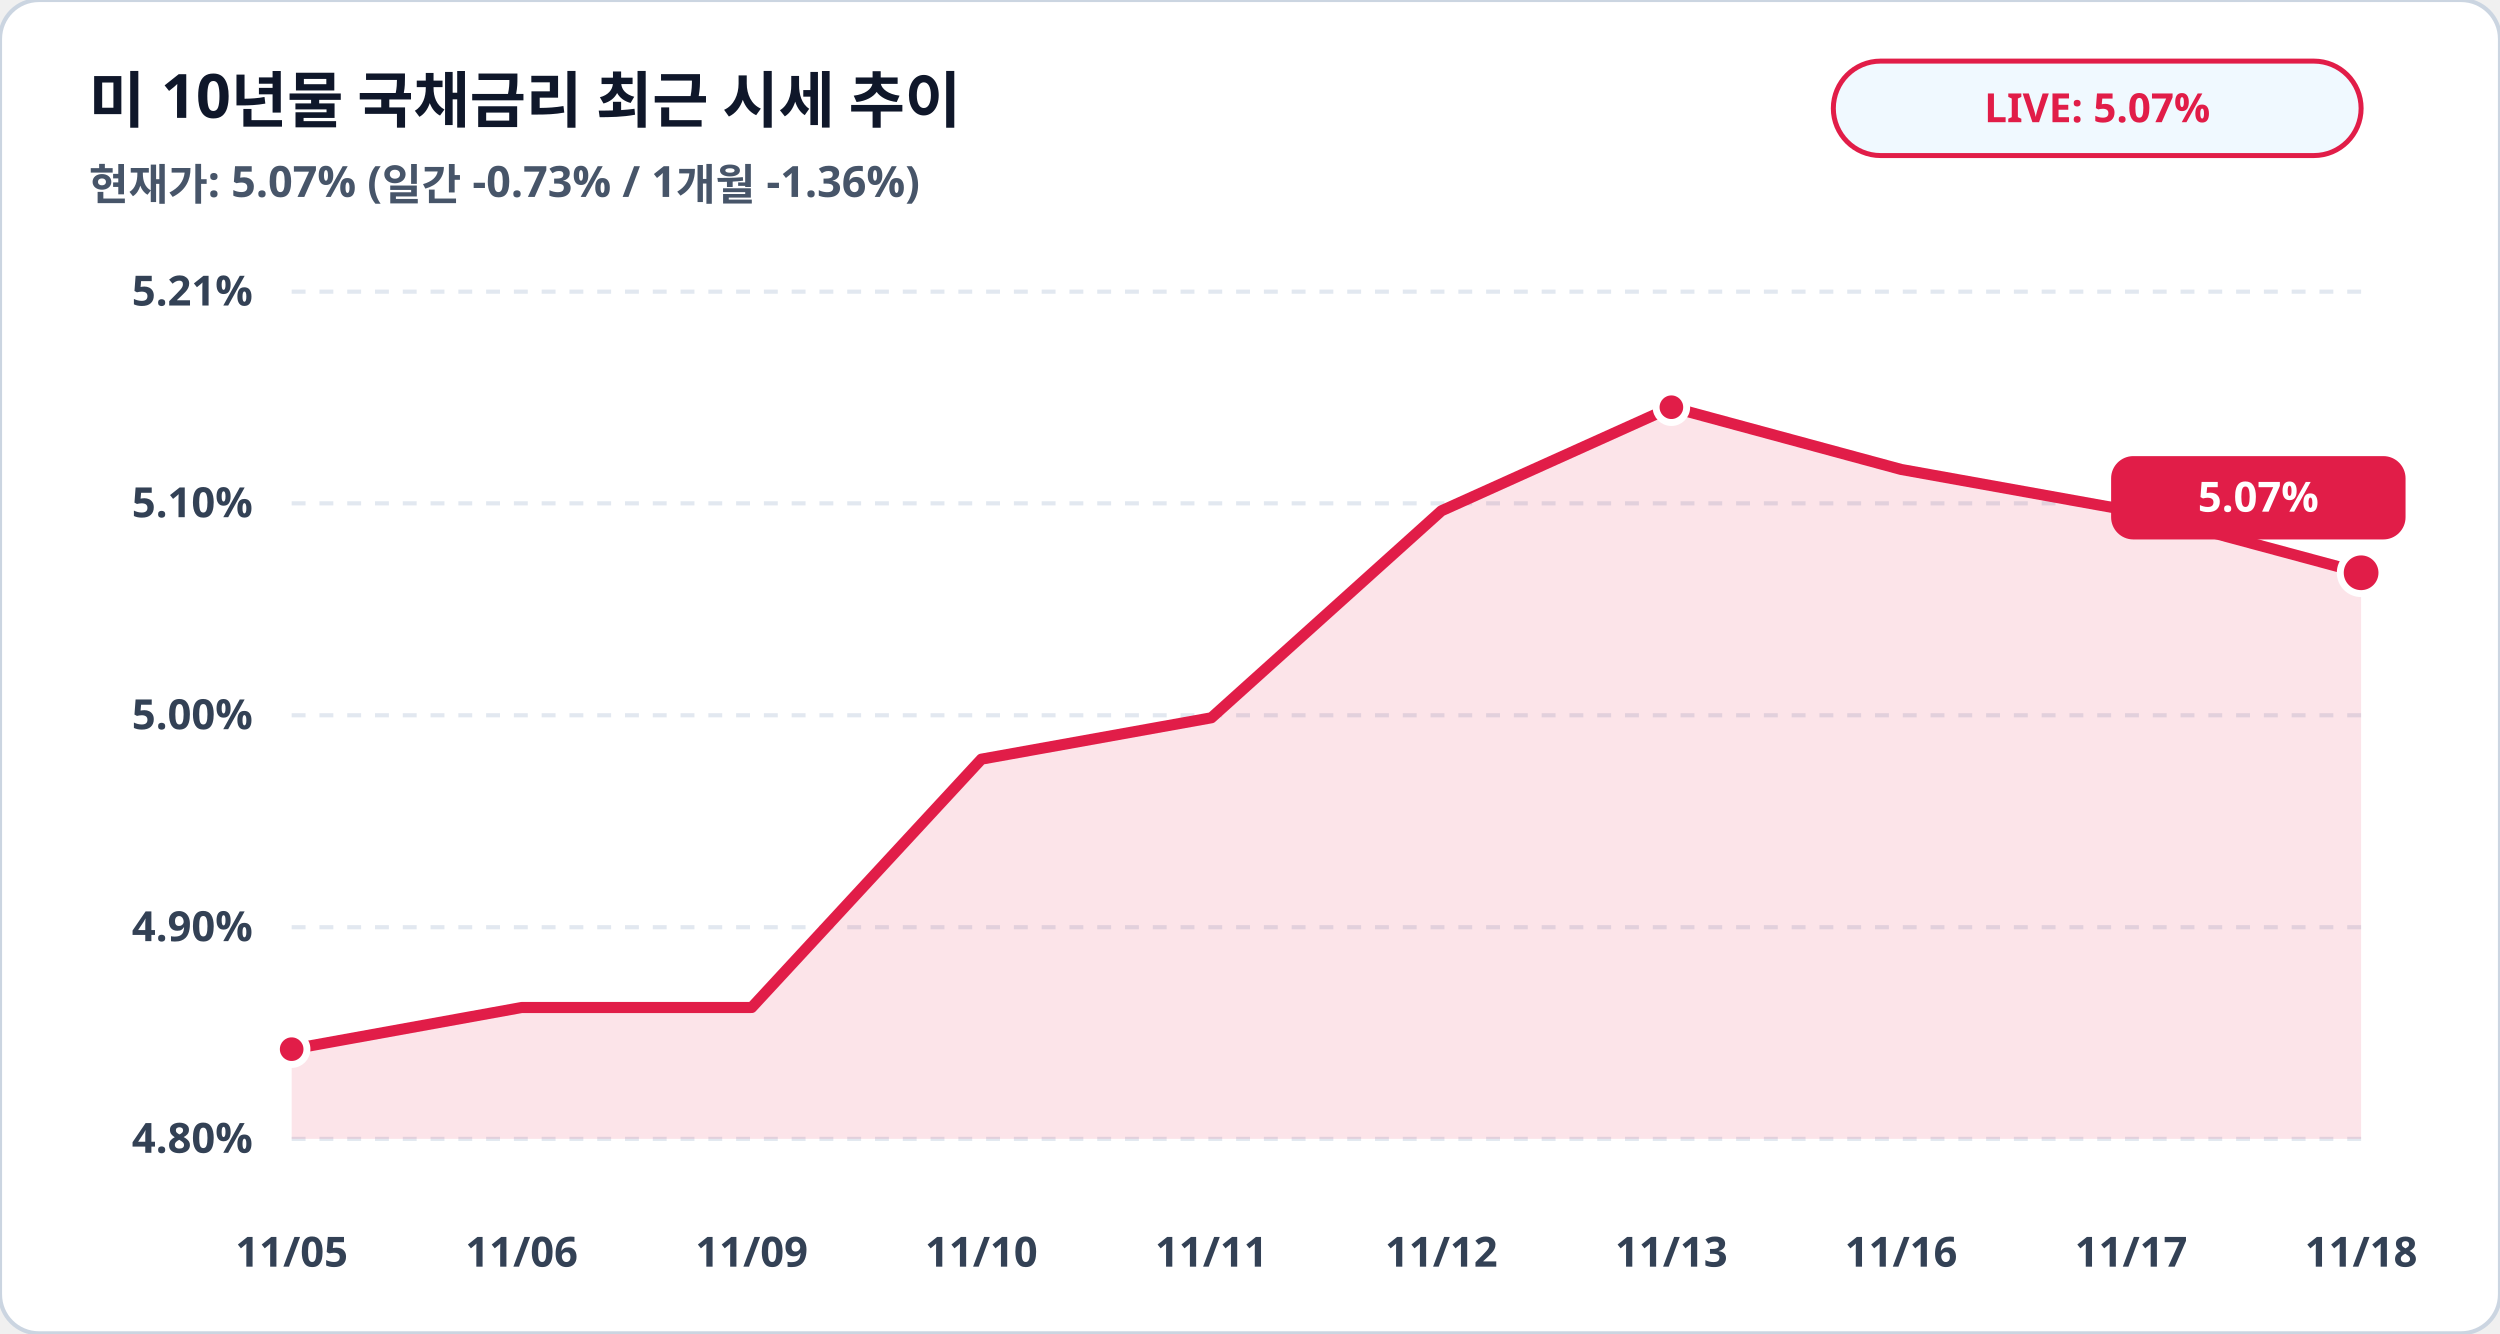
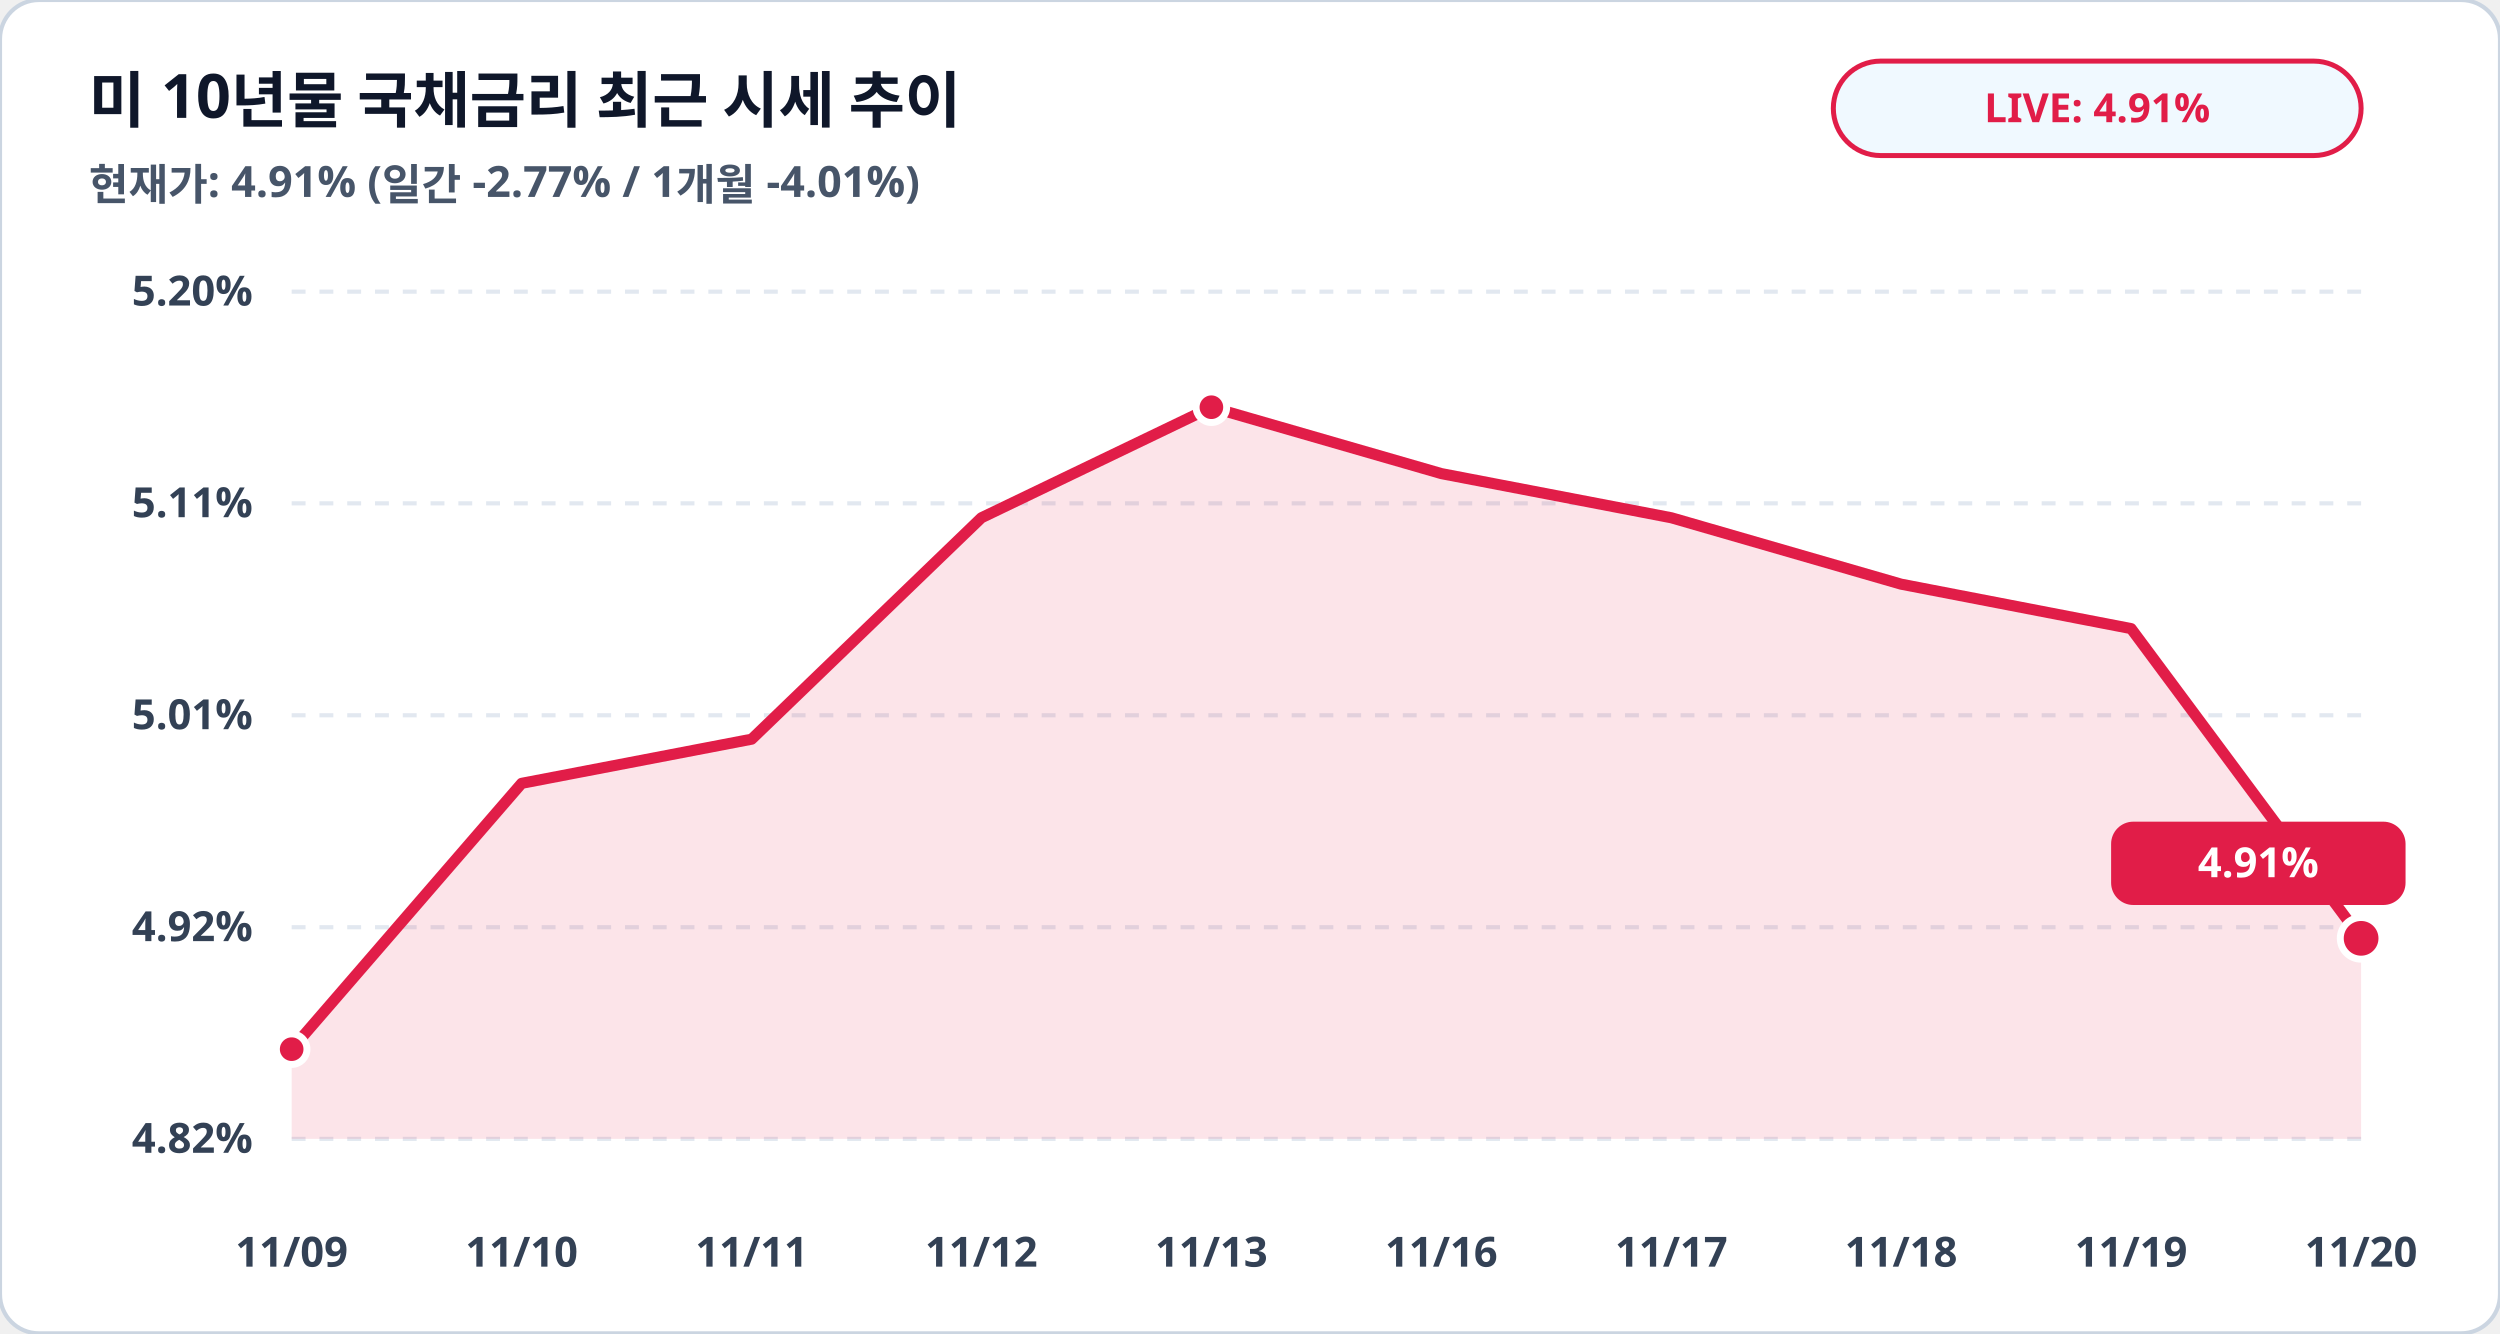
<svg xmlns="http://www.w3.org/2000/svg" viewBox="0 0 900 480" width="100%" height="100%">
  <rect width="900" height="480" rx="14" fill="#ffffff" stroke="#cbd5e1" stroke-width="1.5" />
  <text x="32" y="44" fill="#0f172a" font-family="Pretendard, sans-serif" font-size="22" font-weight="900">미 10년물 국채금리 최근 시세 추이</text>
-   <text x="32" y="72" fill="#475569" font-family="Pretendard, sans-serif" font-size="15.5" font-weight="600">현재가: 5.07% (일간 -0.73% / 1개월 -1.36%)</text>
+   <text x="32" y="72" fill="#475569" font-family="Pretendard, sans-serif" font-size="15.5" font-weight="600">현재가: 4.91% (일간 -2.77% / 1개월 -4.01%)</text>
  <rect x="660" y="22" width="190" height="34" rx="17" fill="#f0f9ff" stroke="#e11d48" stroke-width="1.8" />
-   <text x="755" y="44" fill="#e11d48" font-family="Pretendard, sans-serif" font-size="14.5" font-weight="800" text-anchor="middle">LIVE: 5.07%</text>
+   <text x="755" y="44" fill="#e11d48" font-family="Pretendard, sans-serif" font-size="14.5" font-weight="800" text-anchor="middle">LIVE: 4.91%</text>
  <line x1="105" y1="105.0" x2="850" y2="105.0" stroke="#e2e8f0" stroke-width="1.5" stroke-dasharray="5,5" />
-   <text x="91" y="110.0" fill="#334155" font-family="Pretendard, sans-serif" font-size="15" font-weight="700" text-anchor="end">5.21%</text>
+   <text x="91" y="110.0" fill="#334155" font-family="Pretendard, sans-serif" font-size="15" font-weight="700" text-anchor="end">5.20%</text>
  <line x1="105" y1="181.2" x2="850" y2="181.2" stroke="#e2e8f0" stroke-width="1.5" stroke-dasharray="5,5" />
-   <text x="91" y="186.2" fill="#334155" font-family="Pretendard, sans-serif" font-size="15" font-weight="700" text-anchor="end">5.10%</text>
+   <text x="91" y="186.2" fill="#334155" font-family="Pretendard, sans-serif" font-size="15" font-weight="700" text-anchor="end">5.11%</text>
  <line x1="105" y1="257.5" x2="850" y2="257.5" stroke="#e2e8f0" stroke-width="1.5" stroke-dasharray="5,5" />
-   <text x="91" y="262.5" fill="#334155" font-family="Pretendard, sans-serif" font-size="15" font-weight="700" text-anchor="end">5.00%</text>
+   <text x="91" y="262.5" fill="#334155" font-family="Pretendard, sans-serif" font-size="15" font-weight="700" text-anchor="end">5.01%</text>
  <line x1="105" y1="333.8" x2="850" y2="333.8" stroke="#e2e8f0" stroke-width="1.5" stroke-dasharray="5,5" />
-   <text x="91" y="338.8" fill="#334155" font-family="Pretendard, sans-serif" font-size="15" font-weight="700" text-anchor="end">4.90%</text>
+   <text x="91" y="338.8" fill="#334155" font-family="Pretendard, sans-serif" font-size="15" font-weight="700" text-anchor="end">4.92%</text>
  <line x1="105" y1="410.0" x2="850" y2="410.0" stroke="#e2e8f0" stroke-width="1.5" stroke-dasharray="5,5" />
-   <text x="91" y="415.0" fill="#334155" font-family="Pretendard, sans-serif" font-size="15" font-weight="700" text-anchor="end">4.80%</text>
-   <polygon points="105.0,410.0 105.0,377.7 187.8,362.7 270.6,362.7 353.3,273.3 436.1,258.4 518.9,183.9 601.7,146.6 684.4,169.0 767.2,183.9 850.0,206.2 850.0,410.0" fill="#e11d48" fill-opacity="0.12" />
-   <polyline fill="none" stroke="#e11d48" stroke-width="4" stroke-linecap="round" stroke-linejoin="round" points="105.0,377.7 187.8,362.7 270.6,362.7 353.3,273.3 436.1,258.4 518.9,183.9 601.7,146.6 684.4,169.0 767.2,183.9 850.0,206.2" />
+   <text x="91" y="415.0" fill="#334155" font-family="Pretendard, sans-serif" font-size="15" font-weight="700" text-anchor="end">4.82%</text>
+   <polygon points="105.0,410.0 105.0,377.7 187.8,282.0 270.6,266.1 353.3,186.4 436.1,146.6 518.9,170.5 601.7,186.4 684.4,210.3 767.2,226.3 850.0,337.8 850.0,410.0" fill="#e11d48" fill-opacity="0.12" />
+   <polyline fill="none" stroke="#e11d48" stroke-width="4" stroke-linecap="round" stroke-linejoin="round" points="105.0,377.7 187.8,282.0 270.6,266.1 353.3,186.4 436.1,146.6 518.9,170.5 601.7,186.4 684.4,210.3 767.2,226.3 850.0,337.8" />
  <circle cx="105.0" cy="377.7" r="5.5" fill="#e11d48" stroke="#ffffff" stroke-width="2.5" />
-   <circle cx="601.7" cy="146.6" r="5.5" fill="#e11d48" stroke="#ffffff" stroke-width="2.5" />
-   <circle cx="850.0" cy="206.2" r="7.5" fill="#e11d48" stroke="#ffffff" stroke-width="2.5" />
-   <rect x="760.0" y="164.2" width="106" height="30" rx="8" fill="#e11d48" />
-   <text x="813.0" y="184.2" fill="#ffffff" font-family="Pretendard, sans-serif" font-size="15" font-weight="800" text-anchor="middle">5.07%</text>
-   <text x="105.0" y="456" fill="#334155" font-family="Pretendard, sans-serif" font-size="15" font-weight="700" text-anchor="middle">11/05</text>
-   <text x="187.8" y="456" fill="#334155" font-family="Pretendard, sans-serif" font-size="15" font-weight="700" text-anchor="middle">11/06</text>
-   <text x="270.6" y="456" fill="#334155" font-family="Pretendard, sans-serif" font-size="15" font-weight="700" text-anchor="middle">11/09</text>
-   <text x="353.3" y="456" fill="#334155" font-family="Pretendard, sans-serif" font-size="15" font-weight="700" text-anchor="middle">11/10</text>
-   <text x="436.1" y="456" fill="#334155" font-family="Pretendard, sans-serif" font-size="15" font-weight="700" text-anchor="middle">11/11</text>
-   <text x="518.9" y="456" fill="#334155" font-family="Pretendard, sans-serif" font-size="15" font-weight="700" text-anchor="middle">11/12</text>
-   <text x="601.7" y="456" fill="#334155" font-family="Pretendard, sans-serif" font-size="15" font-weight="700" text-anchor="middle">11/13</text>
-   <text x="684.4" y="456" fill="#334155" font-family="Pretendard, sans-serif" font-size="15" font-weight="700" text-anchor="middle">11/16</text>
-   <text x="767.2" y="456" fill="#334155" font-family="Pretendard, sans-serif" font-size="15" font-weight="700" text-anchor="middle">11/17</text>
-   <text x="850.0" y="456" fill="#334155" font-family="Pretendard, sans-serif" font-size="15" font-weight="700" text-anchor="middle">11/18</text>
+   <circle cx="436.1" cy="146.6" r="5.5" fill="#e11d48" stroke="#ffffff" stroke-width="2.5" />
+   <circle cx="850.0" cy="337.8" r="7.5" fill="#e11d48" stroke="#ffffff" stroke-width="2.5" />
+   <rect x="760.0" y="295.8" width="106" height="30" rx="8" fill="#e11d48" />
+   <text x="813.0" y="315.8" fill="#ffffff" font-family="Pretendard, sans-serif" font-size="15" font-weight="800" text-anchor="middle">4.91%</text>
+   <text x="105.0" y="456" fill="#334155" font-family="Pretendard, sans-serif" font-size="15" font-weight="700" text-anchor="middle">11/09</text>
+   <text x="187.8" y="456" fill="#334155" font-family="Pretendard, sans-serif" font-size="15" font-weight="700" text-anchor="middle">11/10</text>
+   <text x="270.6" y="456" fill="#334155" font-family="Pretendard, sans-serif" font-size="15" font-weight="700" text-anchor="middle">11/11</text>
+   <text x="353.3" y="456" fill="#334155" font-family="Pretendard, sans-serif" font-size="15" font-weight="700" text-anchor="middle">11/12</text>
+   <text x="436.1" y="456" fill="#334155" font-family="Pretendard, sans-serif" font-size="15" font-weight="700" text-anchor="middle">11/13</text>
+   <text x="518.9" y="456" fill="#334155" font-family="Pretendard, sans-serif" font-size="15" font-weight="700" text-anchor="middle">11/16</text>
+   <text x="601.7" y="456" fill="#334155" font-family="Pretendard, sans-serif" font-size="15" font-weight="700" text-anchor="middle">11/17</text>
+   <text x="684.4" y="456" fill="#334155" font-family="Pretendard, sans-serif" font-size="15" font-weight="700" text-anchor="middle">11/18</text>
+   <text x="767.2" y="456" fill="#334155" font-family="Pretendard, sans-serif" font-size="15" font-weight="700" text-anchor="middle">11/19</text>
+   <text x="850.0" y="456" fill="#334155" font-family="Pretendard, sans-serif" font-size="15" font-weight="700" text-anchor="middle">11/20</text>
</svg>
